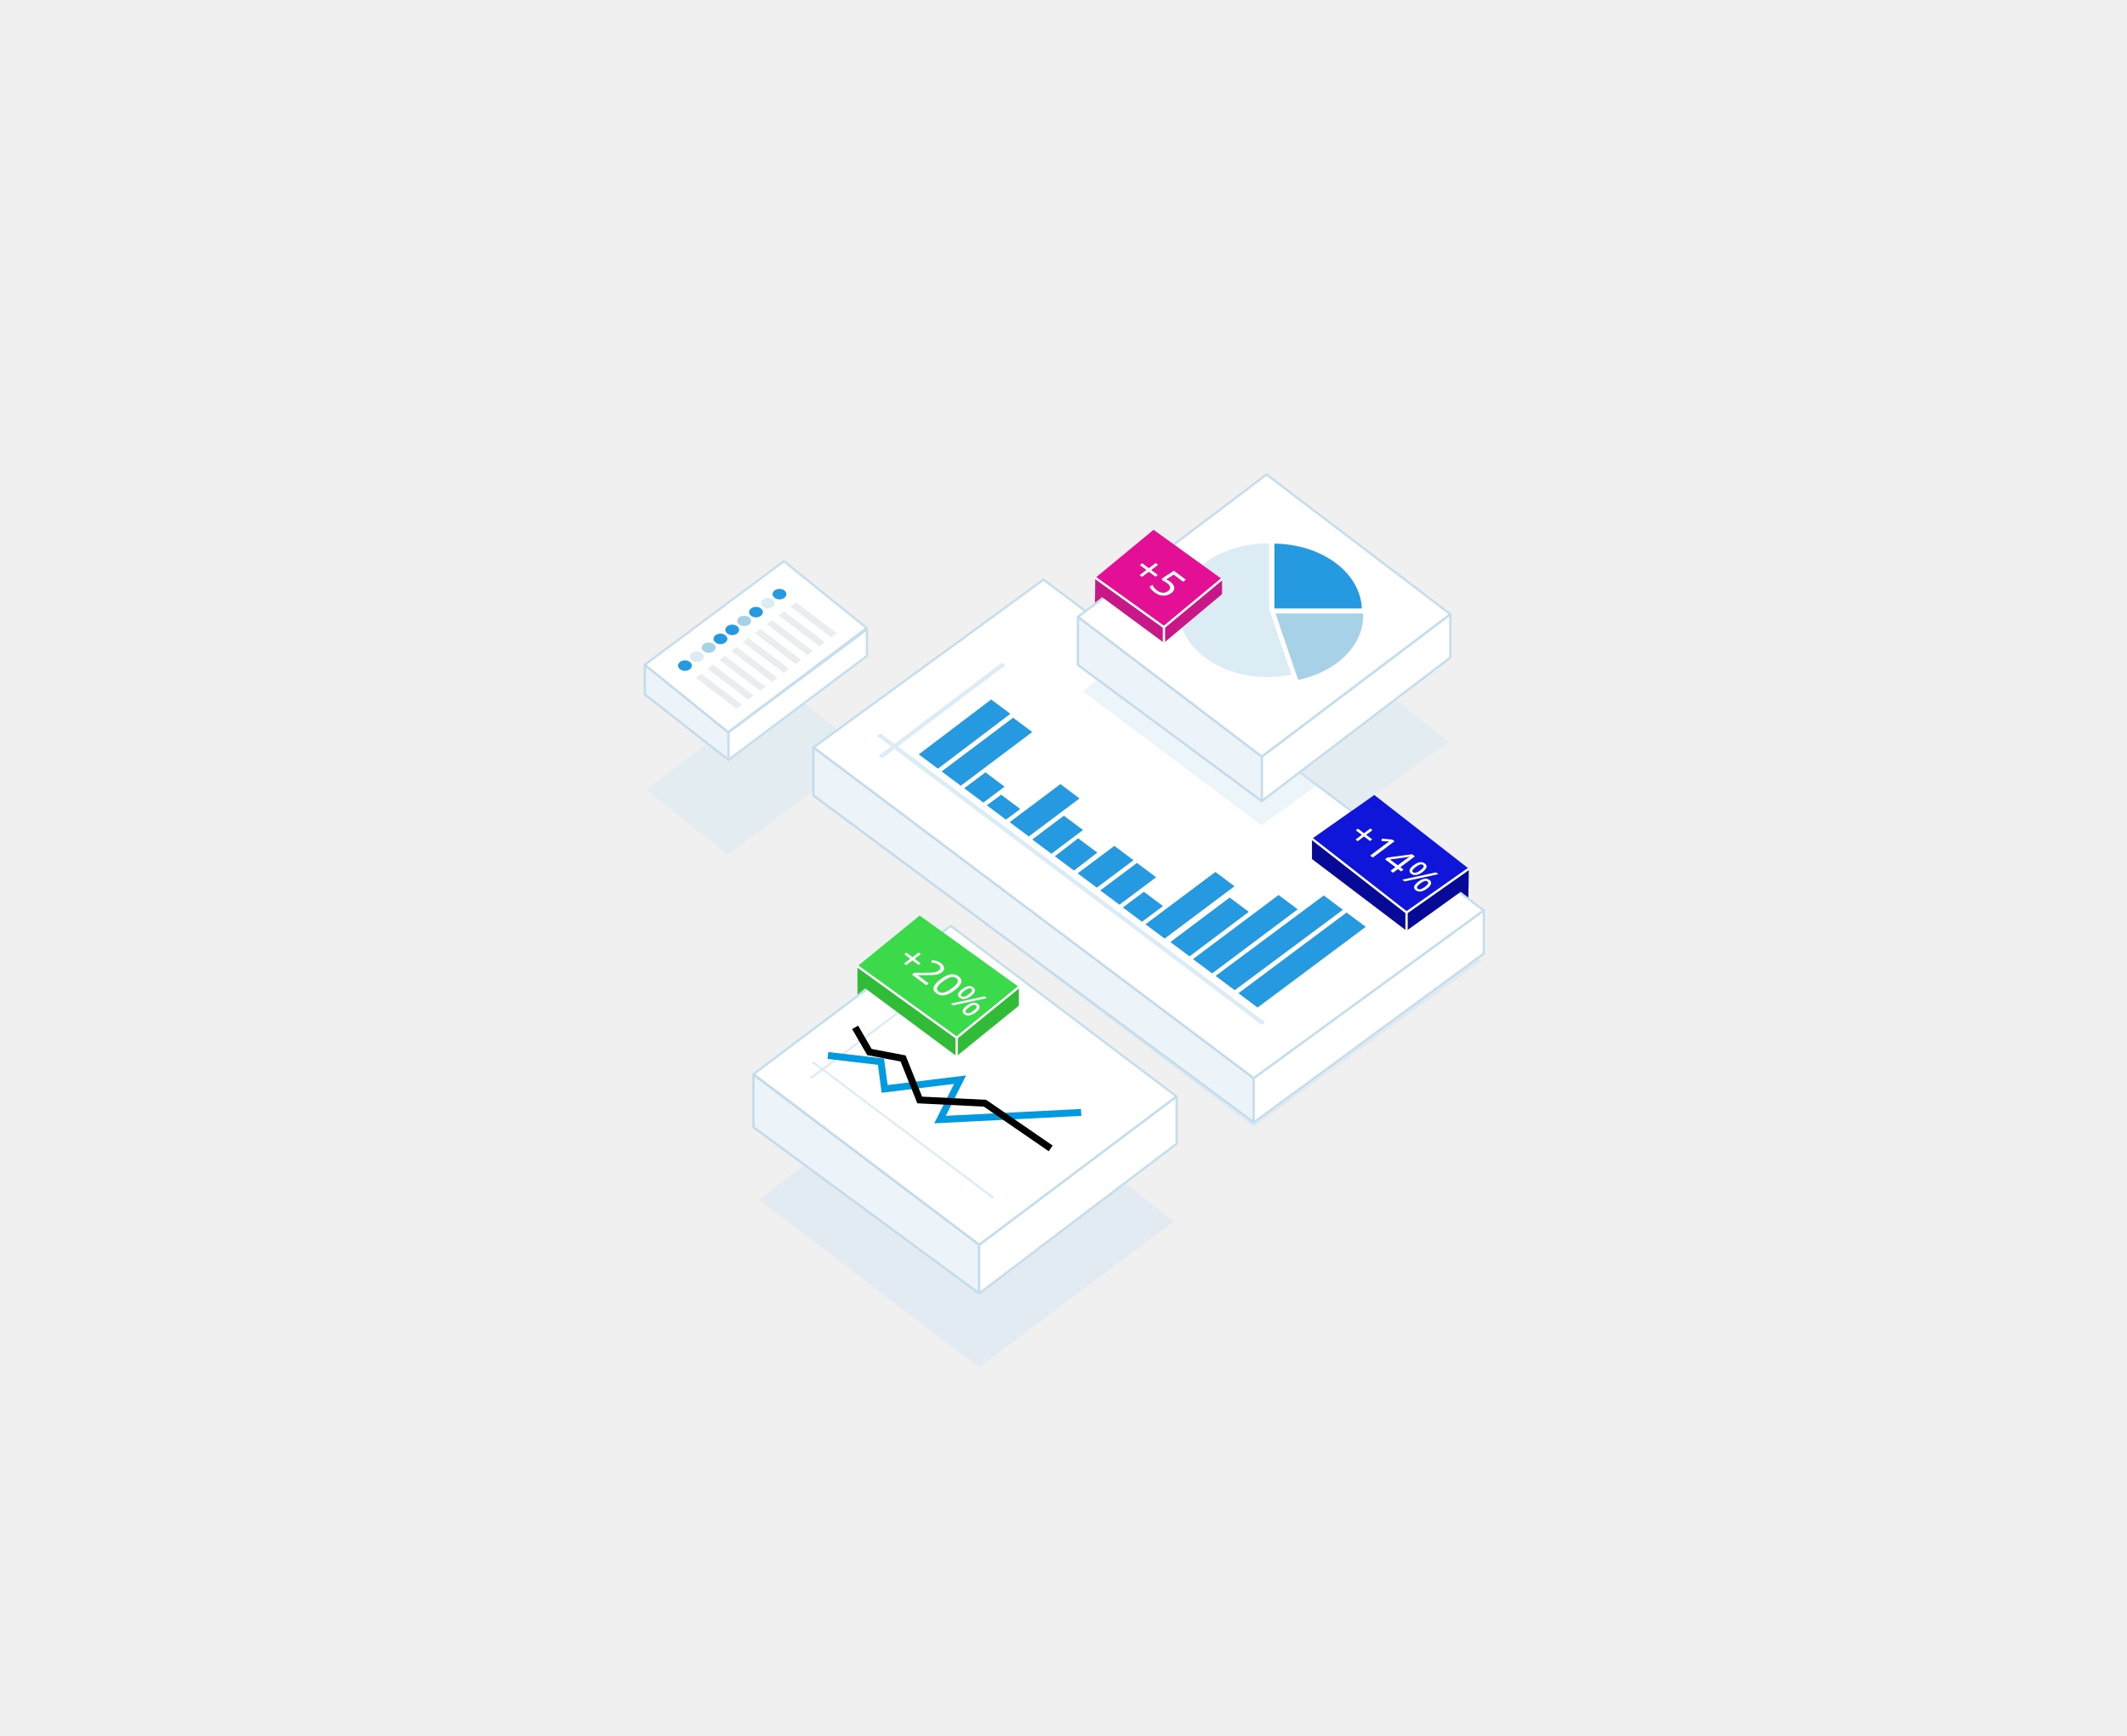
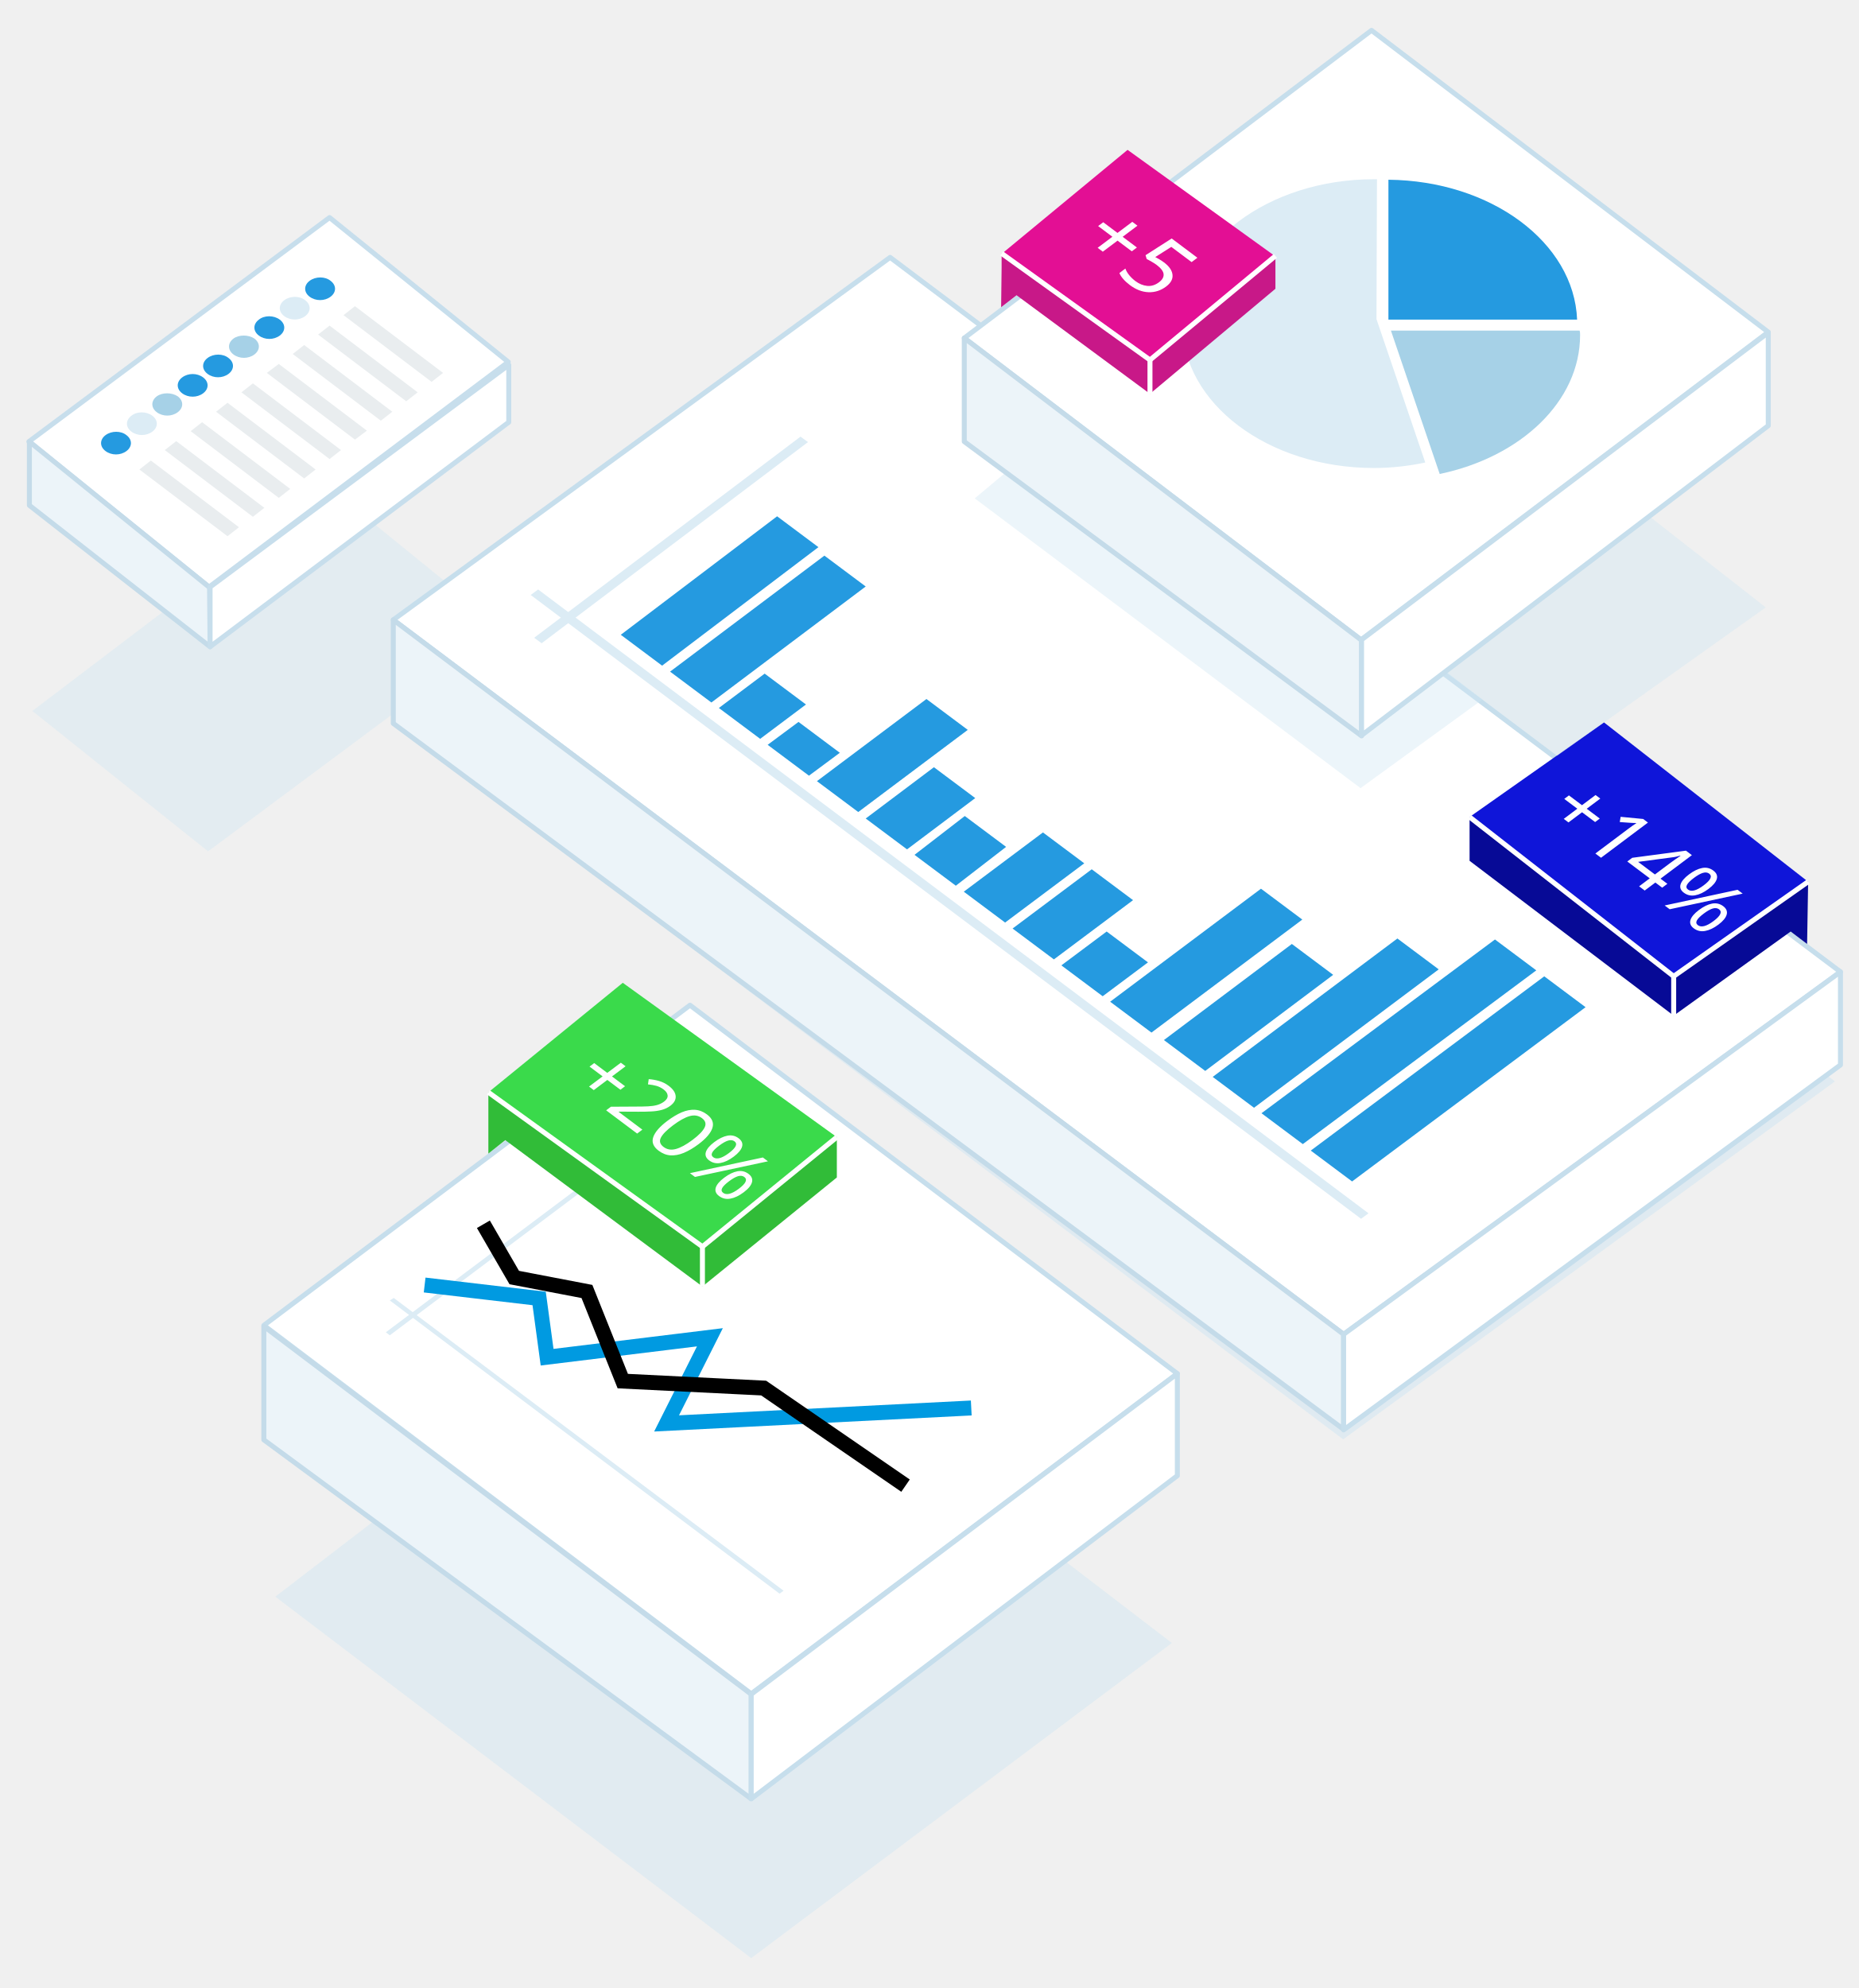
- <svg xmlns="http://www.w3.org/2000/svg" version="1.1" x="0px" y="0px" viewBox="0 0 922.3 752.8" style="enable-background:new 0 0 922.3 752.8;" xml:space="preserve">
+ <svg xmlns="http://www.w3.org/2000/svg" version="1.1" id="Calque_1" x="0px" y="0px" viewBox="0 0 373.3 399.3" style="enable-background:new 0 0 373.3 399.3;" xml:space="preserve">
  <style type="text/css">
- 	.st0{opacity:0.47;fill:#D0E6F2;}
+ 	.st0{opacity:0.47;fill:#D0E6F2;enable-background:new    ;}
	.st1{fill:#FFFFFF;stroke:#C6DEEC;stroke-linecap:round;stroke-linejoin:round;stroke-miterlimit:10;}
	.st2{fill:#ECF4F9;stroke:#C4DBE9;stroke-linejoin:round;stroke-miterlimit:10;}
	.st3{fill:#DCECF5;}
	.st4{fill:#31BC38;}
	.st5{fill:#3ADA4B;}
	.st6{fill:#FFFFFF;}
	.st7{font-family:'FiraSans-Medium';}
	.st8{font-size:16.5px;}
	.st9{fill:none;stroke:#FFFFFF;stroke-miterlimit:10;}
	.st10{fill:none;stroke:#009AE1;stroke-width:3;stroke-miterlimit:10;}
	.st11{fill:none;stroke:#000000;stroke-width:3;stroke-miterlimit:10;}
- 	.st12{opacity:0.4;fill:#D0E6F2;}
+ 	.st12{opacity:0.4;fill:#D0E6F2;enable-background:new    ;}
	.st13{fill:#FFFFFF;stroke:#C7DEEC;stroke-linejoin:round;stroke-miterlimit:10;}
	.st14{fill:#E9EDEF;}
	.st15{fill:#259AE0;}
	.st16{fill:#A6D1E7;}
- 	.st17{opacity:0.54;fill:#D0E6F2;}
+ 	.st17{opacity:0.54;fill:#D0E6F2;enable-background:new    ;}
	.st18{fill:#070A96;}
	.st19{fill:#0F15D9;}
	.st20{fill:#FFFFFF;stroke:#C6DEEC;stroke-linejoin:round;stroke-miterlimit:10;}
	.st21{fill:#C81888;}
	.st22{fill:#E30F94;}
	.st23{font-size:18px;}
</style>
  <g id="graphe3">
-     <path id="shade" class="st0" d="M329,520.4l83.9-64.4l96.2,73.7l-84.5,63.3L329,520.4z" />
+     <path id="shade" class="st0" d="M55.3,320.7l83.9-64.4l96.2,73.7l-84.5,63.3L55.3,320.7z" />
    <g id="rectangle">
-       <path class="st1" d="M510.2,475.6l-97.9-74l-85.6,64.3l97.9,74L510.2,475.6z" />
-       <path class="st2" d="M326.7,466.1v22.8l97.9,72.1v-21L326.7,466.1z" />
-       <path class="st1" d="M510.2,475.6v20.5L424.6,561v-21L510.2,475.6z" />
+       <path class="st1" d="M236.5,275.9l-97.9-74L53,266.2l97.9,74L236.5,275.9z" />
+       <path class="st2" d="M53,266.4v22.8l97.9,72.1v-21L53,266.4z" />
+       <path class="st1" d="M236.5,275.9v20.5l-85.6,64.9v-21L236.5,275.9z" />
    </g>
-     <path class="st3" d="M402.4,428.9l0.8,0.6L352,467.9l-0.8-0.6L402.4,428.9z" />
-     <path class="st3" d="M352.8,460.4l78.3,58.8l-0.8,0.6L352,460.9L352.8,460.4z" />
-     <path class="st4" d="M441.8,428.1v8.1l-27,21.9v-8L441.8,428.1z" />
-     <polygon class="st4" points="414.8,450.1 371.8,419.1 371.8,431.4 375.2,428.7 414.8,458.1  " />
-     <path class="st5" d="M398.8,397.1l-27,22l43,31l27-22L398.8,397.1z" />
-     <text transform="matrix(0.8 0.6 -0.8 0.6 387.2395 416.5397)" class="st6 st7 st8">+20%</text>
-     <line class="st9" x1="371.8" y1="419.1" x2="414.8" y2="450.1" />
-     <line class="st9" x1="414.8" y1="458.1" x2="414.8" y2="450" />
-     <line class="st9" x1="441.8" y1="428.1" x2="414.8" y2="450.1" />
-     <polyline class="st10" points="359,457.8 382,460.5 383.6,472.3 416.3,468.3 407.6,485.6 468.8,482.5  " />
-     <polyline class="st11" points="370.8,445.6 377,456.3 391.6,459.1 398.8,477.1 427.1,478.5 455.6,498.1  " />
+     <path class="st3" d="M128.7,229.2l0.8,0.6l-51.2,38.4l-0.8-0.6L128.7,229.2z" />
+     <path class="st3" d="M79.1,260.7l78.3,58.8l-0.8,0.6l-78.3-58.9L79.1,260.7z" />
+     <path class="st4" d="M168.1,228.4v8.1l-27,21.9v-8L168.1,228.4z" />
+     <polygon class="st4" points="141.1,250.4 98.1,219.4 98.1,231.7 101.5,229 141.1,258.4  " />
+     <path class="st5" d="M125.1,197.4l-27,22l43,31l27-22L125.1,197.4z" />
+     <text transform="matrix(0.8 0.6 -0.8 0.6 113.5732 216.873)" class="st6 st7 st8">+20%</text>
+     <line class="st9" x1="98.1" y1="219.4" x2="141.1" y2="250.4" />
+     <line class="st9" x1="141.1" y1="258.4" x2="141.1" y2="250.3" />
+     <line class="st9" x1="168.1" y1="228.4" x2="141.1" y2="250.4" />
+     <polyline class="st10" points="85.3,258.1 108.3,260.8 109.9,272.6 142.6,268.6 133.9,285.9 195.1,282.8  " />
+     <polyline class="st11" points="97.1,245.9 103.3,256.6 117.9,259.4 125.1,277.4 153.4,278.8 181.9,298.4  " />
  </g>
  <g id="indicateurs">
    <g id="liste">
-       <path id="shade_2_" class="st12" d="M280.2,342.5l59.4-45.1l35.6,28.9l-59.7,44.4L280.2,342.5z" />
+       <path id="shade_2_" class="st12" d="M6.5,142.8l59.4-45.1l35.6,28.9L41.8,171L6.5,142.8z" />
      <g id="rectangle_3_">
-         <path class="st13" d="M375.8,272.4l-35.9-29l-60.4,45l36.2,29.2L375.8,272.4z" />
-         <path class="st2" d="M279.6,288.4v12.8l36.3,28.4l-0.1-11.9L279.6,288.4z" />
-         <path class="st13" d="M375.9,273v11.5l-60,45.1l0-12L375.9,273z" />
+         <path class="st13" d="M102.1,72.7l-35.9-29l-60.4,45L42,117.9L102.1,72.7z" />
+         <path class="st2" d="M5.9,88.7v12.8l36.3,28.4L42.1,118L5.9,88.7z" />
+         <path class="st13" d="M102.2,73.3v11.5l-60,45.1v-12L102.2,73.3z" />
      </g>
      <g id="liste_1_">
-         <path class="st14" d="M345,261.2l17.7,13.4l-2.3,1.8L342.7,263L345,261.2z" />
-         <path class="st14" d="M339.9,265.1l17.7,13.4l-2.3,1.8l-17.7-13.4L339.9,265.1z" />
-         <path class="st14" d="M334.8,269l17.7,13.4l-2.3,1.8l-17.7-13.4L334.8,269z" />
-         <path class="st14" d="M329.7,272.8l17.7,13.4L345,288l-17.7-13.4L329.7,272.8z" />
-         <path class="st14" d="M324.5,276.7l17.7,13.4l-2.3,1.8l-17.7-13.4L324.5,276.7z" />
-         <path class="st14" d="M319.4,280.6l17.7,13.4l-2.3,1.8l-17.7-13.4L319.4,280.6z" />
-         <path class="st14" d="M314.3,284.5l17.7,13.4l-2.3,1.8l-17.7-13.4L314.3,284.5z" />
-         <path class="st14" d="M309.1,288.3l17.7,13.4l-2.3,1.8l-17.7-13.4L309.1,288.3z" />
-         <path class="st14" d="M304,292.2l17.7,13.4l-2.3,1.8L301.7,294L304,292.2z" />
-         <path class="st15" d="M299.1,287.1c1.2,0.9,1.2,2.3,0,3.2c-1.2,0.9-3,0.9-4.2,0c-1.2-0.9-1.2-2.3,0-3.2     C296.1,286.2,298,286.2,299.1,287.1z" />
-         <path class="st3" d="M304.3,283.2c1.2,0.9,1.2,2.3,0,3.2c-1.2,0.9-3,0.9-4.2,0c-1.2-0.9-1.2-2.3,0-3.2     C301.2,282.3,303.1,282.3,304.3,283.2z" />
-         <path class="st16" d="M309.4,279.3c1.2,0.9,1.2,2.3,0,3.2c-1.2,0.9-3,0.9-4.2,0c-1.2-0.9-1.2-2.3,0-3.2     C306.3,278.5,308.2,278.5,309.4,279.3z" />
-         <path class="st15" d="M314.5,275.5c1.2,0.9,1.2,2.3,0,3.2c-1.2,0.9-3,0.9-4.2,0c-1.2-0.9-1.2-2.3,0-3.2     C311.5,274.6,313.3,274.6,314.5,275.5z" />
-         <path class="st15" d="M319.6,271.6c1.2,0.9,1.2,2.3,0,3.2c-1.2,0.9-3,0.9-4.2,0c-1.2-0.9-1.2-2.3,0-3.2     C316.6,270.7,318.5,270.7,319.6,271.6z" />
-         <path class="st16" d="M324.8,267.7c1.2,0.9,1.2,2.3,0,3.2c-1.2,0.9-3,0.9-4.2,0c-1.2-0.9-1.2-2.3,0-3.2     C321.7,266.9,323.6,266.9,324.8,267.7z" />
-         <path class="st15" d="M329.9,263.9c1.2,0.9,1.2,2.3,0,3.2c-1.2,0.9-3,0.9-4.2,0c-1.2-0.9-1.2-2.3,0-3.2     C326.8,263,328.7,263,329.9,263.9z" />
-         <path class="st3" d="M335,260c1.2,0.9,1.2,2.3,0,3.2c-1.2,0.9-3,0.9-4.2,0c-1.2-0.9-1.2-2.3,0-3.2C332,259.1,333.9,259.1,335,260     z" />
-         <path class="st15" d="M340.1,256.1c1.2,0.9,1.2,2.3,0,3.2c-1.2,0.9-3,0.9-4.2,0c-1.2-0.9-1.2-2.3,0-3.2     C337.1,255.2,339,255.2,340.1,256.1z" />
+         <path class="st14" d="M71.3,61.5L89,74.9l-2.3,1.8L69,63.3L71.3,61.5z" />
+         <path class="st14" d="M66.2,65.4l17.7,13.4l-2.3,1.8L63.9,67.2L66.2,65.4z" />
+         <path class="st14" d="M61.1,69.3l17.7,13.4l-2.3,1.8L58.8,71.1L61.1,69.3z" />
+         <path class="st14" d="M56,73.1l17.7,13.4l-2.4,1.8L53.6,74.9L56,73.1z" />
+         <path class="st14" d="M50.8,77l17.7,13.4l-2.3,1.8L48.5,78.8L50.8,77z" />
+         <path class="st14" d="M45.7,80.9l17.7,13.4l-2.3,1.8L43.4,82.7L45.7,80.9z" />
+         <path class="st14" d="M40.6,84.8l17.7,13.4L56,100L38.3,86.6L40.6,84.8z" />
+         <path class="st14" d="M35.4,88.6L53.1,102l-2.3,1.8L33.1,90.4L35.4,88.6z" />
+         <path class="st14" d="M30.3,92.5L48,105.9l-2.3,1.8L28,94.3L30.3,92.5z" />
+         <path class="st15" d="M25.4,87.4c1.2,0.9,1.2,2.3,0,3.2c-1.2,0.9-3,0.9-4.2,0s-1.2-2.3,0-3.2C22.4,86.5,24.3,86.5,25.4,87.4z" />
+         <path class="st3" d="M30.6,83.5c1.2,0.9,1.2,2.3,0,3.2c-1.2,0.9-3,0.9-4.2,0s-1.2-2.3,0-3.2C27.5,82.6,29.4,82.6,30.6,83.5z" />
+         <path class="st16" d="M35.7,79.6c1.2,0.9,1.2,2.3,0,3.2c-1.2,0.9-3,0.9-4.2,0c-1.2-0.9-1.2-2.3,0-3.2     C32.6,78.8,34.5,78.8,35.7,79.6z" />
+         <path class="st15" d="M40.8,75.8c1.2,0.9,1.2,2.3,0,3.2c-1.2,0.9-3,0.9-4.2,0s-1.2-2.3,0-3.2C37.8,74.9,39.6,74.9,40.8,75.8z" />
+         <path class="st15" d="M45.9,71.9c1.2,0.9,1.2,2.3,0,3.2c-1.2,0.9-3,0.9-4.2,0s-1.2-2.3,0-3.2C42.9,71,44.8,71,45.9,71.9z" />
+         <path class="st16" d="M51.1,68c1.2,0.9,1.2,2.3,0,3.2c-1.2,0.9-3,0.9-4.2,0s-1.2-2.3,0-3.2C48,67.2,49.9,67.2,51.1,68z" />
+         <path class="st15" d="M56.2,64.2c1.2,0.9,1.2,2.3,0,3.2c-1.2,0.9-3,0.9-4.2,0s-1.2-2.3,0-3.2C53.1,63.3,55,63.3,56.2,64.2z" />
+         <path class="st3" d="M61.3,60.3c1.2,0.9,1.2,2.3,0,3.2c-1.2,0.9-3,0.9-4.2,0c-1.2-0.9-1.2-2.3,0-3.2     C58.3,59.4,60.2,59.4,61.3,60.3z" />
+         <path class="st15" d="M66.4,56.4c1.2,0.9,1.2,2.3,0,3.2c-1.2,0.9-3,0.9-4.2,0s-1.2-2.3,0-3.2C63.4,55.5,65.3,55.5,66.4,56.4z" />
      </g>
    </g>
  </g>
  <g id="graphe2">
    <g id="barre">
      <g id="grahpe_x5F_barre">
-         <path id="shade_1_" class="st17" d="M354.8,346.5l98.2-72.9l189.3,143.3l-98.8,71.9L354.8,346.5z" />
+         <path id="shade_1_" class="st17" d="M81.1,146.8l98.2-72.9l189.3,143.3l-98.8,71.9L81.1,146.8z" />
        <g id="rectangle_1_">
-           <path class="st1" d="M643.4,394.9L452.5,251.4l-99.8,72.8l190.9,143.5L643.4,394.9z" />
-           <path class="st2" d="M352.7,324.2V345l190.9,141.8l0-19.1L352.7,324.2z" />
-           <path class="st1" d="M643.4,394.9v18.7l-99.8,73.3v-19.2L643.4,394.9z" />
+           <path class="st1" d="M369.7,195.2L178.8,51.7L79,124.5L269.9,268L369.7,195.2z" />
+           <path class="st2" d="M79,124.5v20.8l190.9,141.8V268L79,124.5z" />
+           <path class="st1" d="M369.7,195.2v18.7l-99.8,73.3V268L369.7,195.2z" />
        </g>
        <g id="barres">
-           <path class="st15" d="M429.8,303.4l8.3,6.2l-31.4,23.8l-8.3-6.2L429.8,303.4z" />
-           <path class="st15" d="M439.3,311.3l8.3,6.2l-31,23.3l-8.3-6.2L439.3,311.3z" />
-           <path class="st15" d="M427.3,335l8.3,6.2l-9.2,6.9l-8.3-6.2L427.3,335z" />
-           <path class="st15" d="M434.1,344.7l8.3,6.2l-6.2,4.6l-8.3-6.2L434.1,344.7z" />
-           <path class="st15" d="M459.8,340.1l8.3,6.2l-22,16.5l-8.3-6.2L459.8,340.1z" />
-           <path class="st15" d="M461.3,353.8l8.3,6.2l-13.7,10.3l-8.3-6.2L461.3,353.8z" />
-           <path class="st15" d="M467.5,363.6l8.3,6.2l-10.1,7.8l-8.3-6.2L467.5,363.6z" />
-           <path class="st15" d="M483.2,366.9l8.3,6.2l-15.9,11.9l-8.3-6.2L483.2,366.9z" />
-           <path class="st15" d="M493,374.3l8.3,6.2l-15.9,11.9l-8.3-6.2L493,374.3z" />
-           <path class="st15" d="M496,386.8l8.3,6.2l-9.1,6.8l-8.3-6.2L496,386.8z" />
-           <path class="st15" d="M527,378.2l8.3,6.2l-30.3,22.7l-8.3-6.2L527,378.2z" />
-           <path class="st15" d="M533.2,389.3l8.3,6.2l-25.7,19.3l-8.3-6.2L533.2,389.3z" />
-           <path class="st15" d="M554.4,388.2l8.3,6.2l-37.1,27.8l-8.3-6.2L554.4,388.2z" />
-           <path class="st15" d="M574,388.4l8.3,6.2l-46.9,34.9l-8.3-6.2L574,388.4z" />
-           <path class="st15" d="M583.9,395.8l8.3,6.2L545.3,437l-8.3-6.2L583.9,395.8z" />
+           <path class="st15" d="M156.1,103.7l8.3,6.2L133,133.7l-8.3-6.2L156.1,103.7z" />
+           <path class="st15" d="M165.6,111.6l8.3,6.2l-31,23.3l-8.3-6.2L165.6,111.6z" />
+           <path class="st15" d="M153.6,135.3l8.3,6.2l-9.2,6.9l-8.3-6.2L153.6,135.3z" />
+           <path class="st15" d="M160.4,145l8.3,6.2l-6.2,4.6l-8.3-6.2L160.4,145z" />
+           <path class="st15" d="M186.1,140.4l8.3,6.2l-22,16.5l-8.3-6.2L186.1,140.4z" />
+           <path class="st15" d="M187.6,154.1l8.3,6.2l-13.7,10.3l-8.3-6.2L187.6,154.1z" />
+           <path class="st15" d="M193.8,163.9l8.3,6.2l-10.1,7.8l-8.3-6.2L193.8,163.9z" />
+           <path class="st15" d="M209.5,167.2l8.3,6.2l-15.9,11.9l-8.3-6.2L209.5,167.2z" />
+           <path class="st15" d="M219.3,174.6l8.3,6.2l-15.9,11.9l-8.3-6.2L219.3,174.6z" />
+           <path class="st15" d="M222.3,187.1l8.3,6.2l-9.1,6.8l-8.3-6.2L222.3,187.1z" />
+           <path class="st15" d="M253.3,178.5l8.3,6.2l-30.3,22.7l-8.3-6.2L253.3,178.5z" />
+           <path class="st15" d="M259.5,189.6l8.3,6.2l-25.7,19.3l-8.3-6.2L259.5,189.6z" />
+           <path class="st15" d="M280.7,188.5l8.3,6.2l-37.1,27.8l-8.3-6.2L280.7,188.5z" />
+           <path class="st15" d="M300.3,188.7l8.3,6.2l-46.9,34.9l-8.3-6.2L300.3,188.7z" />
+           <path class="st15" d="M310.2,196.1l8.3,6.2l-46.9,35l-8.3-6.2L310.2,196.1z" />
        </g>
-         <path class="st3" d="M381.8,318.1l166.8,125.3l-1.5,1.1L380.3,319.2L381.8,318.1z" />
-         <path class="st3" d="M434.5,287.4l1.5,1.1l-53.5,40.4l-1.5-1.1L434.5,287.4z" />
+         <path class="st3" d="M108.1,118.4l166.8,125.3l-1.5,1.1L106.6,119.5L108.1,118.4z" />
+         <path class="st3" d="M160.8,87.7l1.5,1.1l-53.5,40.4l-1.5-1.1L160.8,87.7z" />
      </g>
      <g id="_x2B_14">
-         <path class="st18" d="M568.9,363.8v8.8l41,31.1v-8L568.9,363.8z" />
-         <polygon class="st18" points="636.9,377.3 636.9,376.8 609.9,395.8 609.9,403.7 633.4,386.8 636.7,389.3    " />
-         <path class="st19" d="M595.9,344.8l41,32l-27,19l-41-32L595.9,344.8z" />
-         <text transform="matrix(0.8 0.6 -0.8 0.6 583.0353 362.7738)" class="st6 st7 st8">+14%</text>
+         <path class="st18" d="M295.2,164.1v8.8l41,31.1v-8L295.2,164.1z" />
+         <polygon class="st18" points="363.2,177.6 363.2,177.1 336.2,196.1 336.2,204 359.7,187.1 363,189.6    " />
+         <path class="st19" d="M322.2,145.1l41,32l-27,19l-41-32L322.2,145.1z" />
+         <text transform="matrix(0.8 0.6 -0.8 0.6 309.3691 163.1071)" class="st6 st7 st8">+14%</text>
      </g>
    </g>
-     <line class="st9" x1="568.9" y1="363.8" x2="609.9" y2="395.8" />
-     <line class="st9" x1="609.9" y1="403.7" x2="609.9" y2="395.9" />
-     <line class="st9" x1="636.9" y1="376.8" x2="609.6" y2="396" />
+     <line class="st9" x1="295.2" y1="164.1" x2="336.2" y2="196.1" />
+     <line class="st9" x1="336.2" y1="204" x2="336.2" y2="196.2" />
+     <line class="st9" x1="363.2" y1="177.1" x2="335.9" y2="196.3" />
  </g>
  <g id="graphe1">
-     <path id="SHADE_x2B_" class="st12" d="M469.5,299.8l23.9-20l78.1,60.4l-24.5,17.8L469.5,299.8z" />
-     <path id="SHADE-" class="st12" d="M507.6,292.5l42.2-32.3l78.6,61.5l-41.9,29.8L507.6,292.5z" />
+     <path id="SHADE_x2B_" class="st12" d="M195.8,100.1l23.9-20l78.1,60.4l-24.5,17.8L195.8,100.1z" />
+     <path id="SHADE-" class="st12" d="M233.9,92.8l42.2-32.3l78.6,61.5l-41.9,29.8L233.9,92.8z" />
    <g id="camembert">
      <g id="rectangle_2_">
-         <path class="st20" d="M628.9,266.4l-79.7-60.6l-81.8,61.8l79.7,60.6L628.9,266.4z" />
-         <path class="st2" d="M467.4,267.6v20.8l79.8,59.1v-19.2L467.4,267.6z" />
-         <path class="st20" d="M628.9,266.5v18.7l-81.7,62.2v-19.2L628.9,266.5z" />
+         <path class="st20" d="M355.2,66.7L275.5,6.1l-81.8,61.8l79.7,60.6L355.2,66.7z" />
+         <path class="st2" d="M193.7,67.9v20.8l79.8,59.1v-19.2L193.7,67.9z" />
+         <path class="st20" d="M355.2,66.8v18.7l-81.7,62.2v-19.2L355.2,66.8z" />
      </g>
      <g id="cercle">
-         <path class="st16" d="M591.1,267c0,13.3-11.9,24.5-28.2,27.9l-9.8-28.8h37.9C591.1,266.4,591.1,266.7,591.1,267z" />
-         <path class="st15" d="M552.6,235.8c20.6,0.2,37.3,12.6,37.9,28.1h-37.9V235.8z" />
-         <path class="st3" d="M550.2,263.8l9.8,28.8c-3.3,0.7-6.8,1.1-10.3,1.1c-21.3,0-38.5-13-38.5-29c0-16,17.2-29,38.5-29     c0.2,0,0.4,0,0.6,0V263.8z" />
+         <path class="st16" d="M317.4,67.3c0,13.3-11.9,24.5-28.2,27.9l-9.8-28.8h37.9C317.4,66.7,317.4,67,317.4,67.3z" />
+         <path class="st15" d="M278.9,36.1c20.6,0.2,37.3,12.6,37.9,28.1h-37.9V36.1z" />
+         <path class="st3" d="M276.5,64.1l9.8,28.8C283,93.6,279.5,94,276,94c-21.3,0-38.5-13-38.5-29s17.2-29,38.5-29c0.2,0,0.4,0,0.6,0     L276.5,64.1L276.5,64.1z" />
      </g>
    </g>
    <g id="_x2B_5">
-       <path class="st21" d="M529.9,251.1v6.6l-25.2,21.1V272L529.9,251.1z" />
-       <polygon class="st21" points="504.7,272 474.9,250.6 474.9,253.3 474.8,261.4 477.9,259 504.7,278.8   " />
-       <path class="st22" d="M500.2,229.8l-25.3,20.9l29.8,21.4l25.2-20.9L500.2,229.8z" />
-       <text transform="matrix(0.8 0.6 -0.8 0.6 488.9664 247.9516)" class="st6 st7 st23">+5</text>
+       <path class="st21" d="M256.2,51.4V58L231,79.1v-6.8L256.2,51.4z" />
+       <polygon class="st21" points="231,72.3 201.2,50.9 201.2,53.6 201.1,61.7 204.2,59.3 231,79.1   " />
+       <path class="st22" d="M226.5,30.1L201.2,51L231,72.4l25.2-20.9L226.5,30.1z" />
+       <text transform="matrix(0.8 0.6 -0.8 0.6 215.2997 48.2849)" class="st6 st7 st23">+5</text>
    </g>
-     <line class="st9" x1="474.9" y1="250.6" x2="504.7" y2="272" />
-     <line class="st9" x1="529.9" y1="251.1" x2="504.7" y2="272" />
-     <line class="st9" x1="504.7" y1="278.8" x2="504.7" y2="272" />
+     <line class="st9" x1="201.2" y1="50.9" x2="231" y2="72.3" />
+     <line class="st9" x1="256.2" y1="51.4" x2="231" y2="72.3" />
+     <line class="st9" x1="231" y1="79.1" x2="231" y2="72.3" />
  </g>
</svg>
